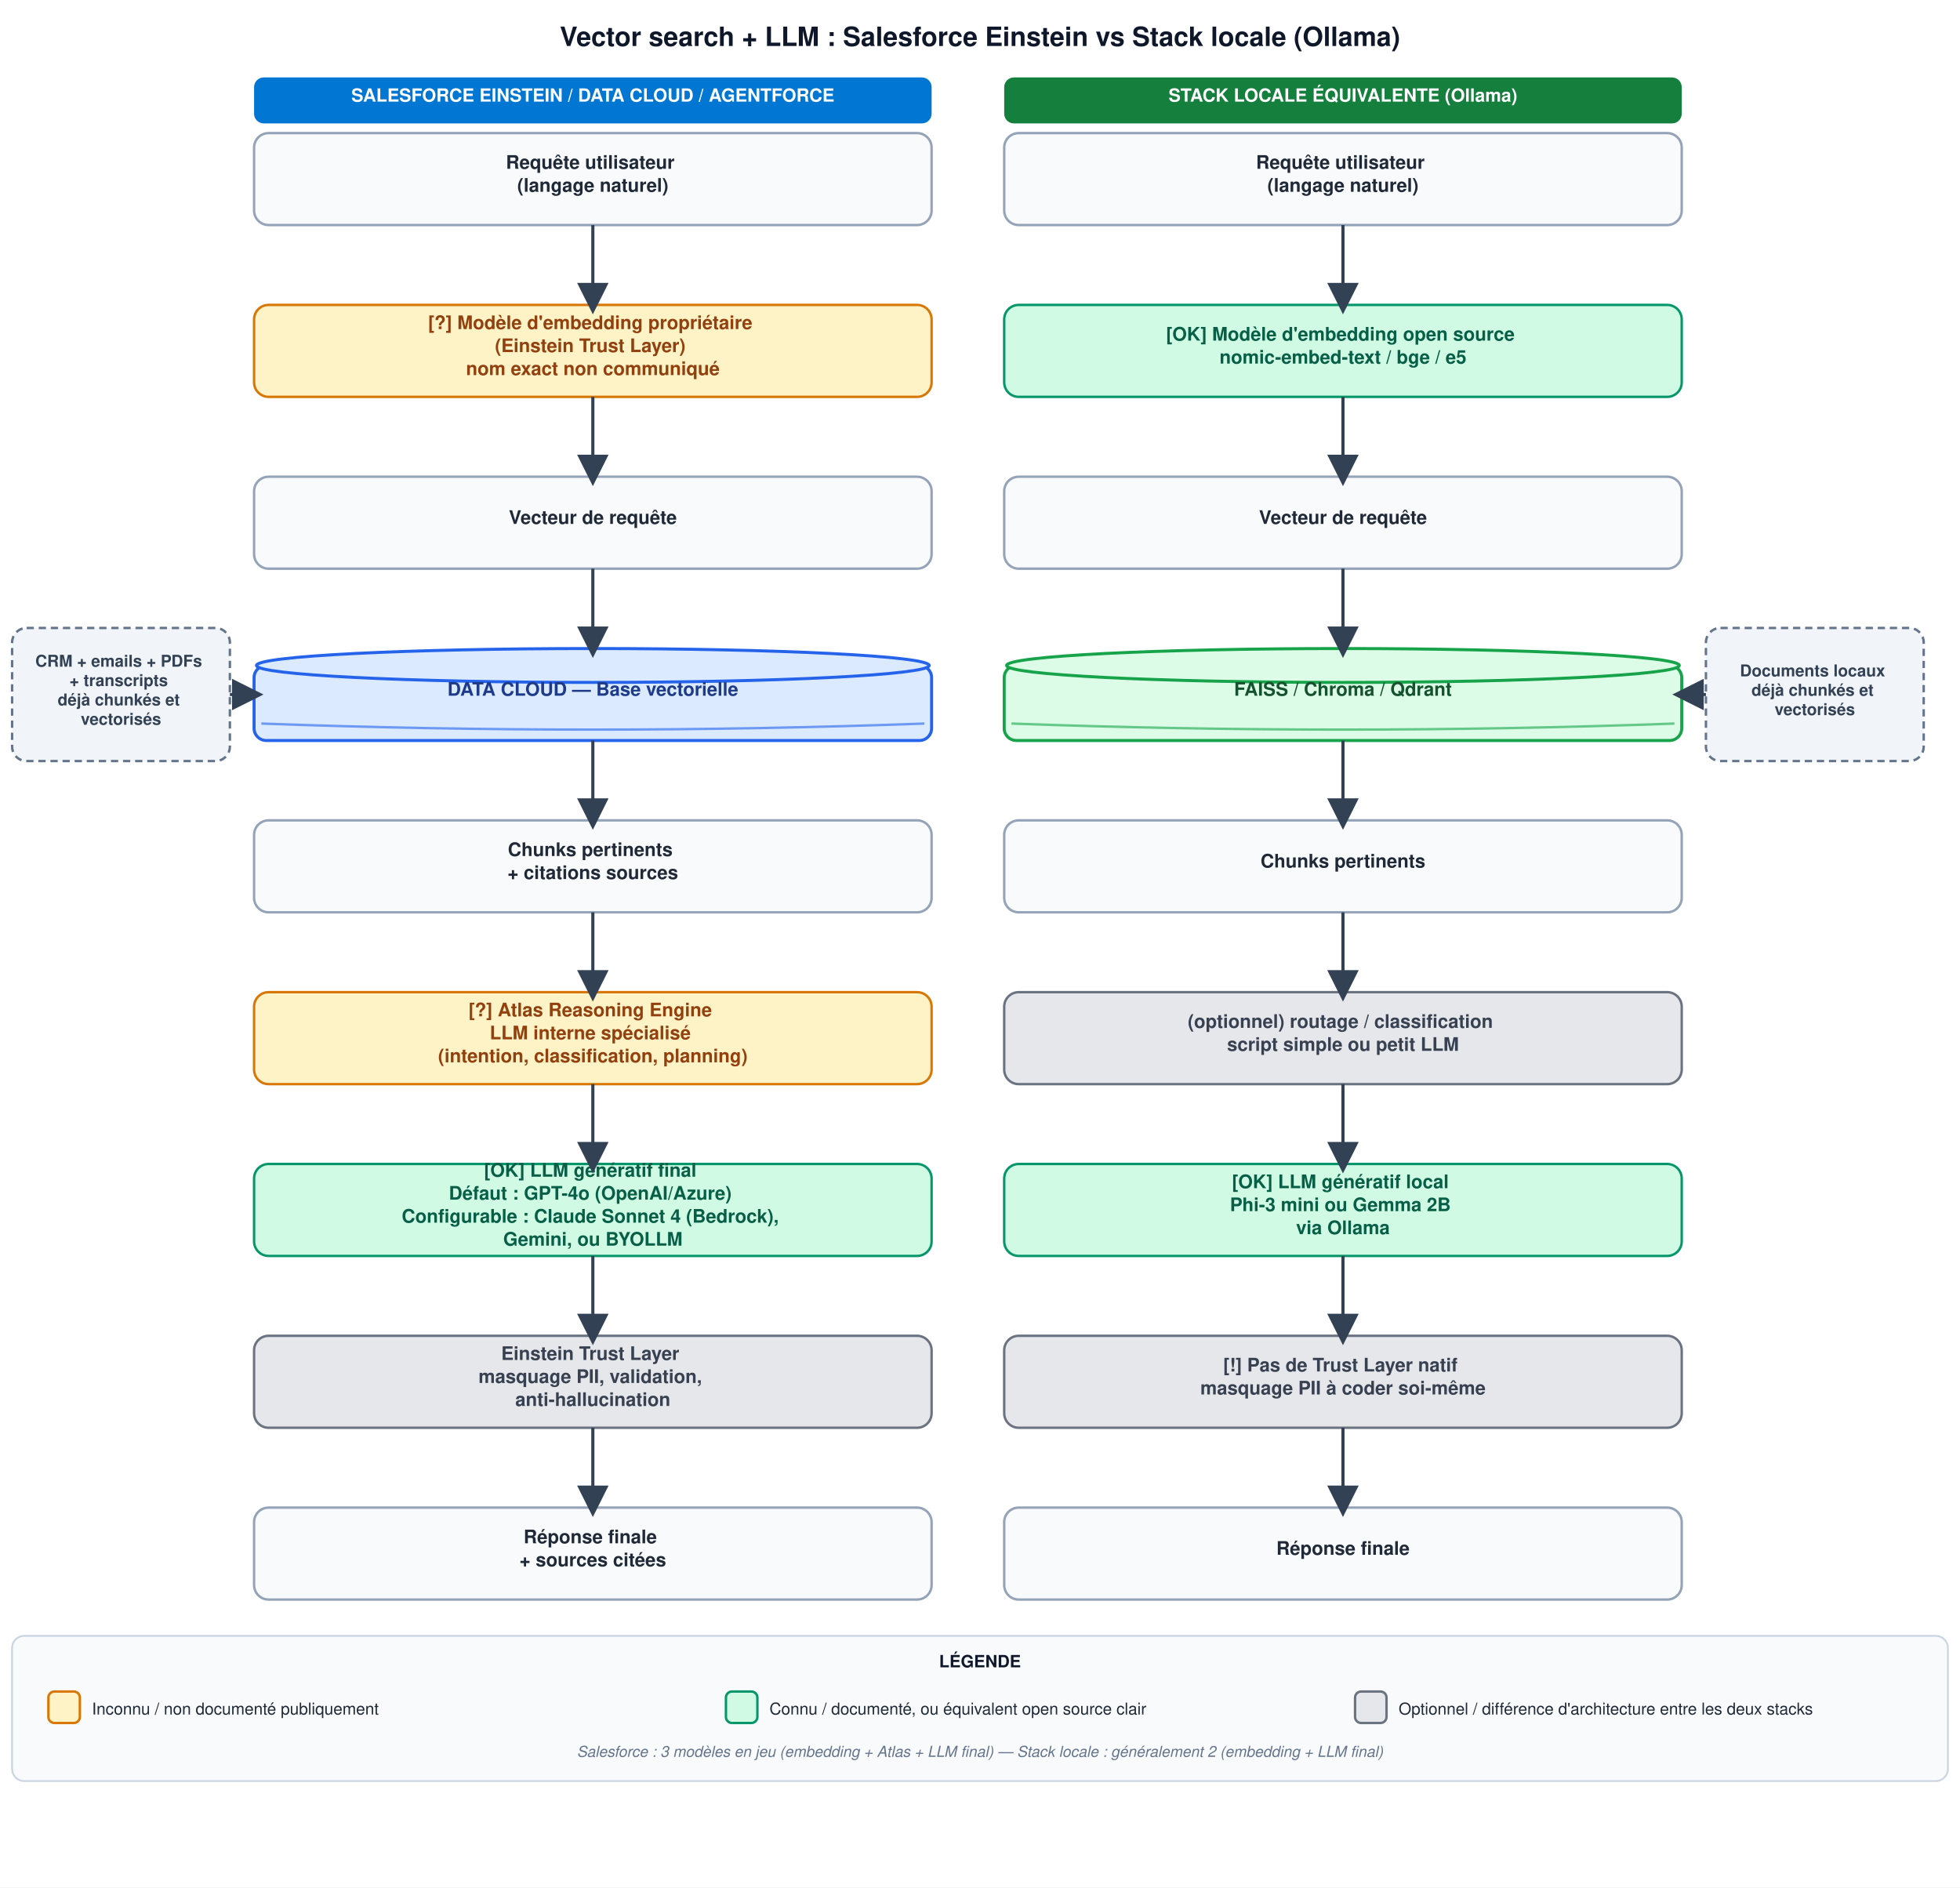
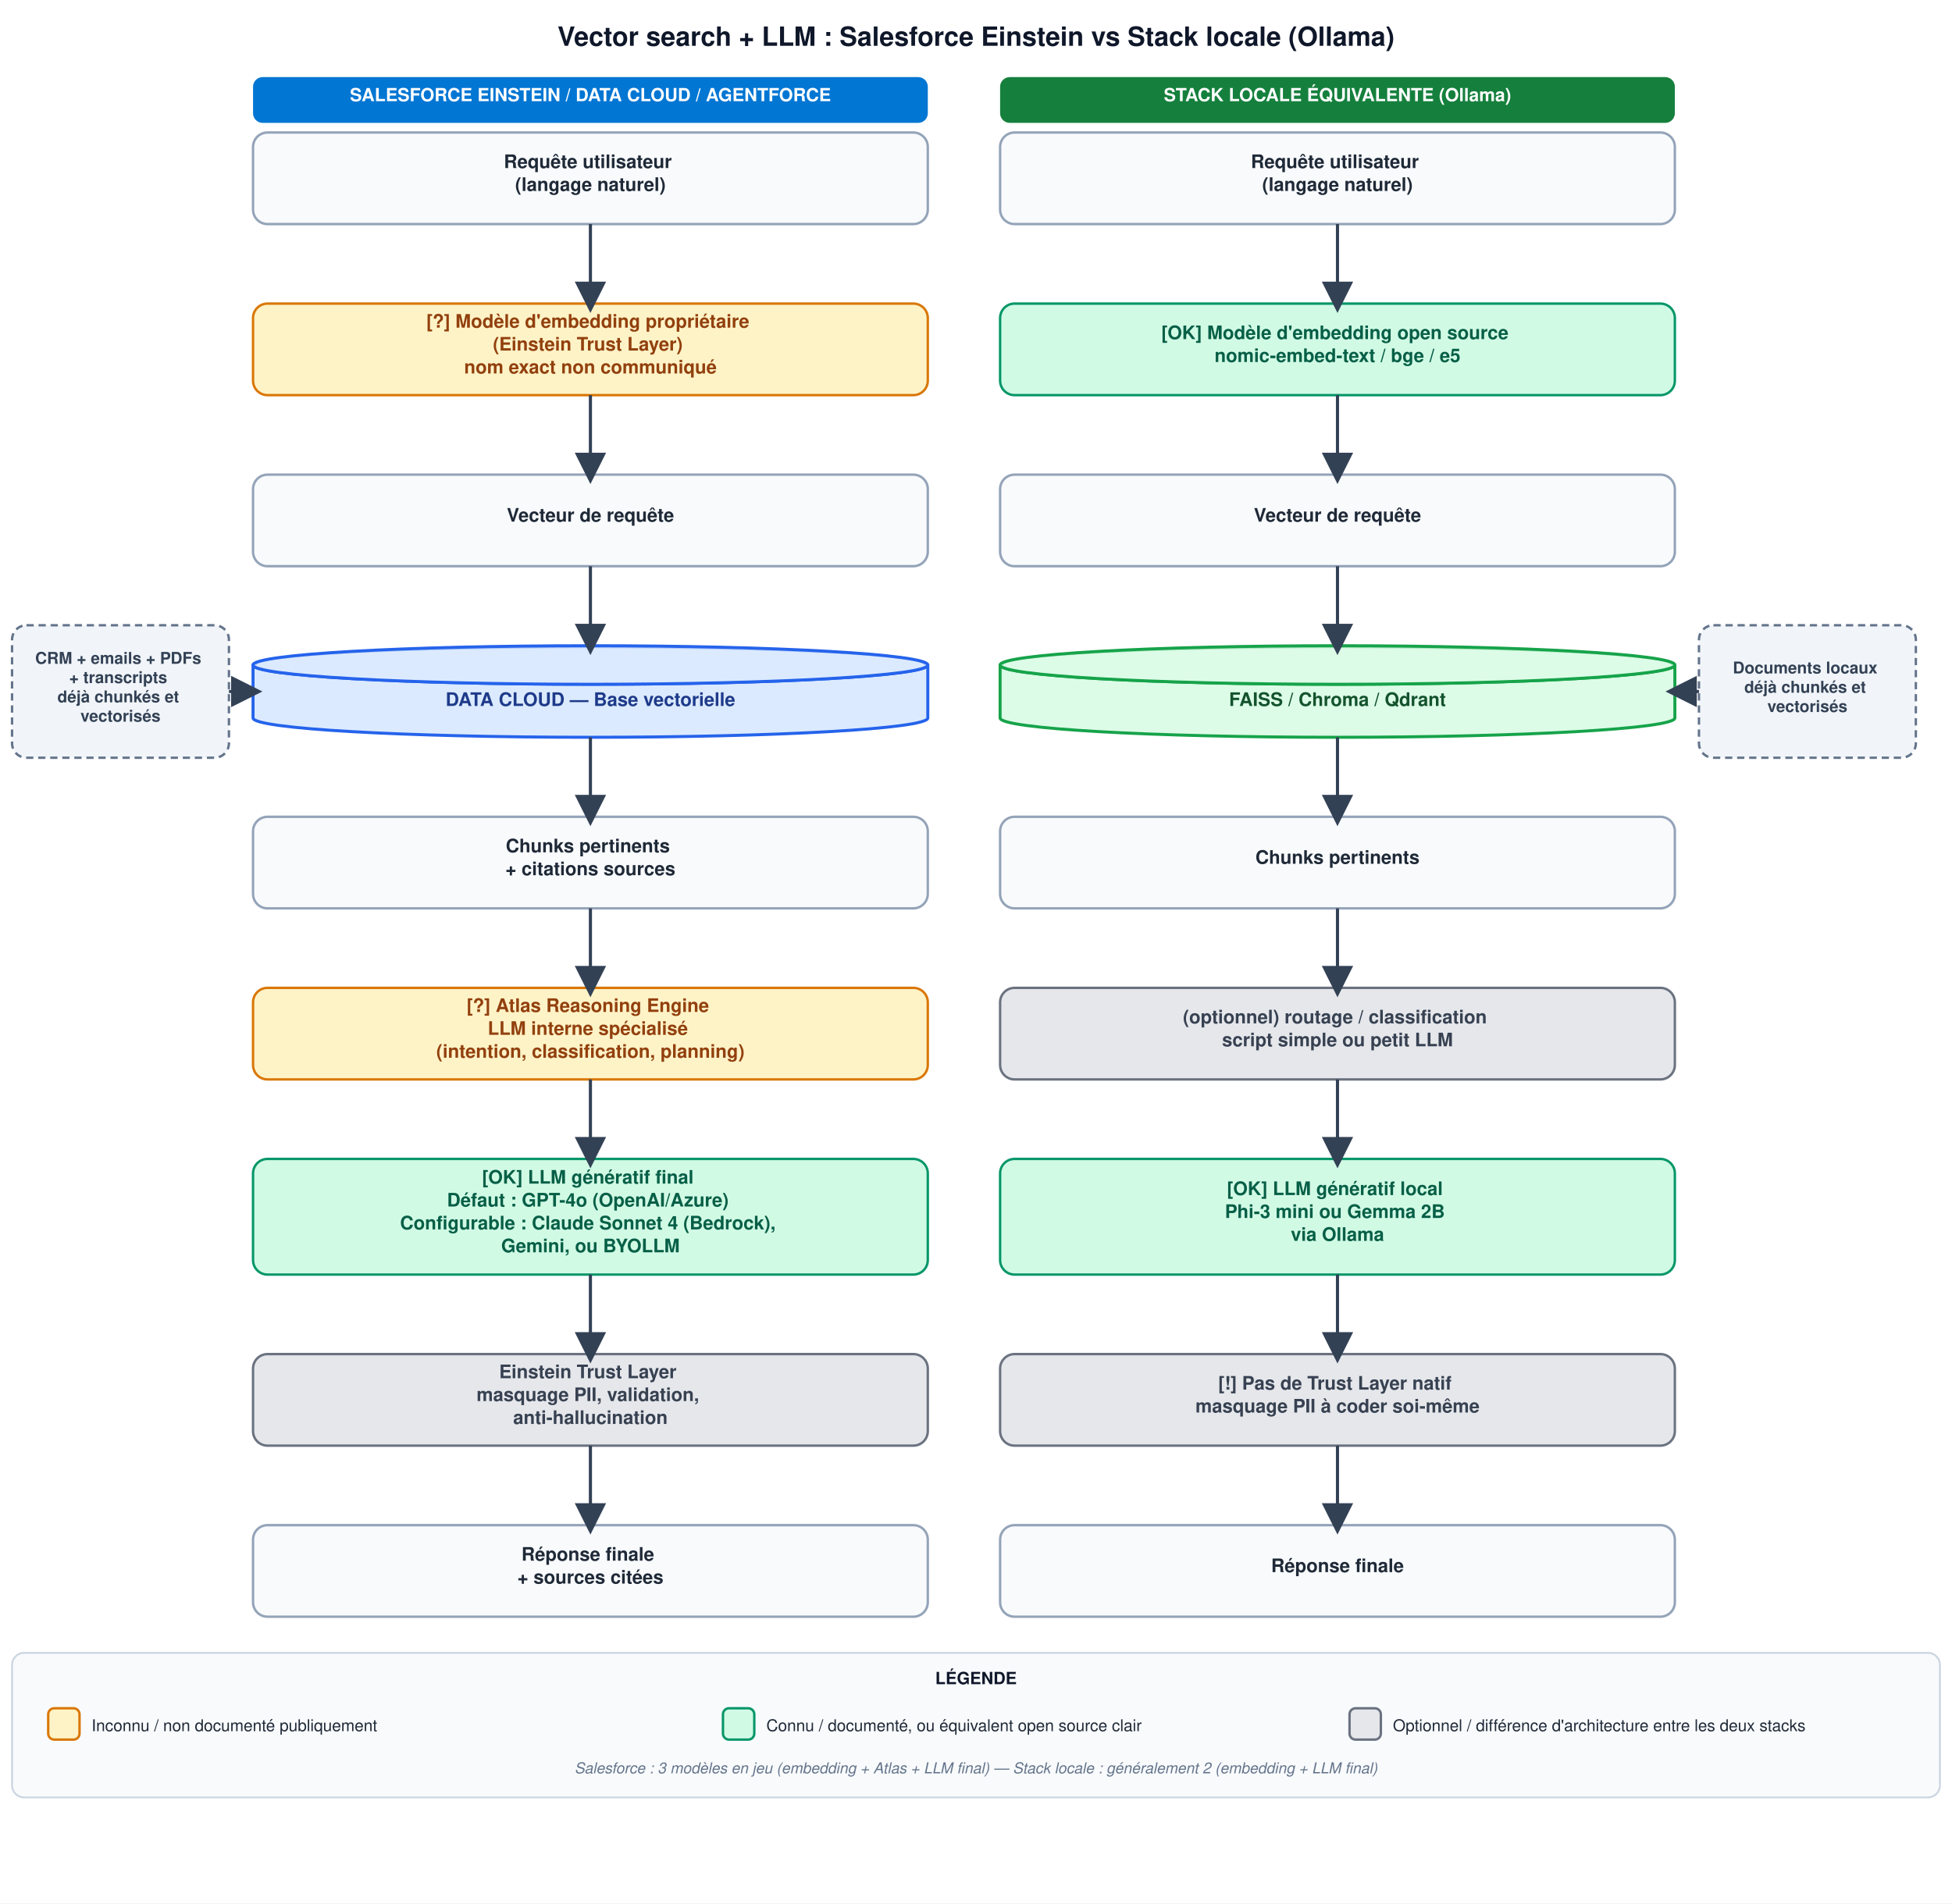
- <svg xmlns="http://www.w3.org/2000/svg" viewBox="0 0 1620 1560" font-family="Segoe UI, Helvetica, Arial, sans-serif">
-   <rect x="0" y="0" width="1620" height="1560" fill="#ffffff" />
+ <svg xmlns="http://www.w3.org/2000/svg" viewBox="0 0 1620 1580" font-family="Segoe UI, Helvetica, Arial, sans-serif">
+   <rect x="0" y="0" width="1620" height="1580" fill="#ffffff" />
  <defs>
    <marker id="arrowhead" markerWidth="10" markerHeight="10" refX="7" refY="5" orient="auto">
      <path d="M0,0 L10,5 L0,10 Z" fill="#334155" />
    </marker>
  </defs>
  <text x="810.0" y="38.0" text-anchor="middle" font-family="Segoe UI, Helvetica, Arial, sans-serif" font-size="22" font-weight="700" fill="#0f172a">
    <tspan x="810.0" dy="0">Vector search + LLM : Salesforce Einstein  vs  Stack locale (Ollama)</tspan>
  </text>
  <rect x="210" y="64" width="560" height="38" rx="8" ry="8" fill="#0176D3" stroke="#0176D3" stroke-width="0" />
  <text x="490.0" y="84.0" text-anchor="middle" font-family="Segoe UI, Helvetica, Arial, sans-serif" font-size="15" font-weight="700" fill="white">
    <tspan x="490.0" dy="0">SALESFORCE EINSTEIN / DATA CLOUD / AGENTFORCE</tspan>
  </text>
  <rect x="830" y="64" width="560" height="38" rx="8" ry="8" fill="#15803d" stroke="#15803d" stroke-width="0" />
  <text x="1110.0" y="84.0" text-anchor="middle" font-family="Segoe UI, Helvetica, Arial, sans-serif" font-size="15" font-weight="700" fill="white">
    <tspan x="1110.0" dy="0">STACK LOCALE ÉQUIVALENTE (Ollama)</tspan>
  </text>
  <rect x="210" y="110" width="560" height="76" rx="12" ry="12" fill="#f8fafc" stroke="#94a3b8" stroke-width="2" />
  <text x="490.0" y="139.5" text-anchor="middle" font-family="Segoe UI, Helvetica, Arial, sans-serif" font-size="15.5" font-weight="600" fill="#1f2937">
    <tspan x="490.0" dy="0">Requête utilisateur</tspan>
    <tspan x="490.0" dy="19">(langage naturel)</tspan>
  </text>
  <rect x="210" y="252" width="560" height="76" rx="12" ry="12" fill="#fef3c7" stroke="#d97706" stroke-width="2" />
  <text x="490.0" y="272.0" text-anchor="middle" font-family="Segoe UI, Helvetica, Arial, sans-serif" font-size="15.5" font-weight="600" fill="#92400e">
    <tspan x="490.0" dy="0">[?] Modèle d'embedding propriétaire</tspan>
    <tspan x="490.0" dy="19">(Einstein Trust Layer)</tspan>
    <tspan x="490.0" dy="19">nom exact non communiqué</tspan>
  </text>
  <line x1="490.0" y1="186" x2="490.0" y2="252" stroke="#334155" stroke-width="2.6" marker-end="url(#arrowhead)" />
  <rect x="210" y="394" width="560" height="76" rx="12" ry="12" fill="#f8fafc" stroke="#94a3b8" stroke-width="2" />
  <text x="490.0" y="433.0" text-anchor="middle" font-family="Segoe UI, Helvetica, Arial, sans-serif" font-size="15.5" font-weight="600" fill="#1f2937">
    <tspan x="490.0" dy="0">Vecteur de requête</tspan>
  </text>
  <line x1="490.0" y1="328" x2="490.0" y2="394" stroke="#334155" stroke-width="2.6" marker-end="url(#arrowhead)" />
-   <rect x="210" y="550" width="560" height="62" rx="10" ry="10" fill="#dbeafe" stroke="#2563eb" stroke-width="2.5" />
-   <ellipse cx="490.0" cy="550" rx="278.0" ry="14" fill="#dbeafe" stroke="#2563eb" stroke-width="2.5" />
-   <path d="M 216 598 Q 490.0 608 764 598" fill="none" stroke="#2563eb" stroke-width="2.0" opacity="0.6" />
-   <text x="490.0" y="575.0" text-anchor="middle" font-family="Segoe UI, Helvetica, Arial, sans-serif" font-size="15.5" font-weight="600" fill="#1e3a8a">
+   <path d="M 210,552 A 280.0,16 0 0,0 770,552 L 770,596 A 280.0,16 0 0,1 210,596 Z" fill="#dbeafe" stroke="#2563eb" stroke-width="2.5" stroke-linejoin="round" />
+   <ellipse cx="490.0" cy="552" rx="280.0" ry="16" fill="#dbeafe" stroke="#2563eb" stroke-width="2.5" />
+   <path d="M 212.5 552 A 277.5 14.5 0 0,1 767.5 552" fill="none" stroke="#2563eb" stroke-width="1" opacity="0.25" />
+   <text x="490.0" y="586.0" text-anchor="middle" font-family="Segoe UI, Helvetica, Arial, sans-serif" font-size="15.5" font-weight="600" fill="#1e3a8a">
    <tspan x="490.0" dy="0">DATA CLOUD — Base vectorielle</tspan>
  </text>
  <line x1="490.0" y1="470" x2="490.0" y2="536" stroke="#334155" stroke-width="2.6" marker-end="url(#arrowhead)" />
  <rect x="210" y="678" width="560" height="76" rx="12" ry="12" fill="#f8fafc" stroke="#94a3b8" stroke-width="2" />
  <text x="490.0" y="707.5" text-anchor="middle" font-family="Segoe UI, Helvetica, Arial, sans-serif" font-size="15.5" font-weight="600" fill="#1f2937">
    <tspan x="490.0" dy="0">Chunks pertinents</tspan>
    <tspan x="490.0" dy="19">+ citations sources</tspan>
  </text>
  <line x1="490.0" y1="612" x2="490.0" y2="678" stroke="#334155" stroke-width="2.6" marker-end="url(#arrowhead)" />
  <rect x="210" y="820" width="560" height="76" rx="12" ry="12" fill="#fef3c7" stroke="#d97706" stroke-width="2" />
  <text x="490.0" y="840.0" text-anchor="middle" font-family="Segoe UI, Helvetica, Arial, sans-serif" font-size="15.5" font-weight="600" fill="#92400e">
    <tspan x="490.0" dy="0">[?] Atlas Reasoning Engine</tspan>
    <tspan x="490.0" dy="19">LLM interne spécialisé</tspan>
    <tspan x="490.0" dy="19">(intention, classification, planning)</tspan>
  </text>
  <line x1="490.0" y1="754" x2="490.0" y2="820" stroke="#334155" stroke-width="2.6" marker-end="url(#arrowhead)" />
-   <rect x="210" y="962" width="560" height="76" rx="12" ry="12" fill="#d1fae5" stroke="#059669" stroke-width="2" />
-   <text x="490.0" y="972.5" text-anchor="middle" font-family="Segoe UI, Helvetica, Arial, sans-serif" font-size="15.5" font-weight="600" fill="#065f46">
+   <rect x="210" y="962" width="560" height="96" rx="12" ry="12" fill="#d1fae5" stroke="#059669" stroke-width="2" />
+   <text x="490.0" y="982.5" text-anchor="middle" font-family="Segoe UI, Helvetica, Arial, sans-serif" font-size="15.5" font-weight="600" fill="#065f46">
    <tspan x="490.0" dy="0">[OK] LLM génératif final</tspan>
    <tspan x="490.0" dy="19">Défaut : GPT-4o (OpenAI/Azure)</tspan>
    <tspan x="490.0" dy="19">Configurable : Claude Sonnet 4 (Bedrock),</tspan>
    <tspan x="490.0" dy="19">Gemini, ou BYOLLM</tspan>
  </text>
  <line x1="490.0" y1="896" x2="490.0" y2="962" stroke="#334155" stroke-width="2.6" marker-end="url(#arrowhead)" />
-   <rect x="210" y="1104" width="560" height="76" rx="12" ry="12" fill="#e5e7eb" stroke="#6b7280" stroke-width="2" />
-   <text x="490.0" y="1124.0" text-anchor="middle" font-family="Segoe UI, Helvetica, Arial, sans-serif" font-size="15.5" font-weight="600" fill="#374151">
+   <rect x="210" y="1124" width="560" height="76" rx="12" ry="12" fill="#e5e7eb" stroke="#6b7280" stroke-width="2" />
+   <text x="490.0" y="1144.0" text-anchor="middle" font-family="Segoe UI, Helvetica, Arial, sans-serif" font-size="15.5" font-weight="600" fill="#374151">
    <tspan x="490.0" dy="0">Einstein Trust Layer</tspan>
    <tspan x="490.0" dy="19">masquage PII, validation,</tspan>
    <tspan x="490.0" dy="19">anti-hallucination</tspan>
  </text>
-   <line x1="490.0" y1="1038" x2="490.0" y2="1104" stroke="#334155" stroke-width="2.6" marker-end="url(#arrowhead)" />
-   <rect x="210" y="1246" width="560" height="76" rx="12" ry="12" fill="#f8fafc" stroke="#94a3b8" stroke-width="2" />
-   <text x="490.0" y="1275.5" text-anchor="middle" font-family="Segoe UI, Helvetica, Arial, sans-serif" font-size="15.5" font-weight="600" fill="#1f2937">
+   <line x1="490.0" y1="1058" x2="490.0" y2="1124" stroke="#334155" stroke-width="2.6" marker-end="url(#arrowhead)" />
+   <rect x="210" y="1266" width="560" height="76" rx="12" ry="12" fill="#f8fafc" stroke="#94a3b8" stroke-width="2" />
+   <text x="490.0" y="1295.5" text-anchor="middle" font-family="Segoe UI, Helvetica, Arial, sans-serif" font-size="15.5" font-weight="600" fill="#1f2937">
    <tspan x="490.0" dy="0">Réponse finale</tspan>
    <tspan x="490.0" dy="19">+ sources citées</tspan>
  </text>
-   <line x1="490.0" y1="1180" x2="490.0" y2="1246" stroke="#334155" stroke-width="2.6" marker-end="url(#arrowhead)" />
+   <line x1="490.0" y1="1200" x2="490.0" y2="1266" stroke="#334155" stroke-width="2.6" marker-end="url(#arrowhead)" />
  <rect x="830" y="110" width="560" height="76" rx="12" ry="12" fill="#f8fafc" stroke="#94a3b8" stroke-width="2" />
  <text x="1110.0" y="139.5" text-anchor="middle" font-family="Segoe UI, Helvetica, Arial, sans-serif" font-size="15.5" font-weight="600" fill="#1f2937">
    <tspan x="1110.0" dy="0">Requête utilisateur</tspan>
    <tspan x="1110.0" dy="19">(langage naturel)</tspan>
  </text>
  <rect x="830" y="252" width="560" height="76" rx="12" ry="12" fill="#d1fae5" stroke="#059669" stroke-width="2" />
  <text x="1110.0" y="281.5" text-anchor="middle" font-family="Segoe UI, Helvetica, Arial, sans-serif" font-size="15.5" font-weight="600" fill="#065f46">
    <tspan x="1110.0" dy="0">[OK] Modèle d'embedding open source</tspan>
    <tspan x="1110.0" dy="19">nomic-embed-text / bge / e5</tspan>
  </text>
  <line x1="1110.0" y1="186" x2="1110.0" y2="252" stroke="#334155" stroke-width="2.6" marker-end="url(#arrowhead)" />
  <rect x="830" y="394" width="560" height="76" rx="12" ry="12" fill="#f8fafc" stroke="#94a3b8" stroke-width="2" />
  <text x="1110.0" y="433.0" text-anchor="middle" font-family="Segoe UI, Helvetica, Arial, sans-serif" font-size="15.5" font-weight="600" fill="#1f2937">
    <tspan x="1110.0" dy="0">Vecteur de requête</tspan>
  </text>
  <line x1="1110.0" y1="328" x2="1110.0" y2="394" stroke="#334155" stroke-width="2.6" marker-end="url(#arrowhead)" />
-   <rect x="830" y="550" width="560" height="62" rx="10" ry="10" fill="#dcfce7" stroke="#16a34a" stroke-width="2.5" />
-   <ellipse cx="1110.0" cy="550" rx="278.0" ry="14" fill="#dcfce7" stroke="#16a34a" stroke-width="2.5" />
-   <path d="M 836 598 Q 1110.0 608 1384 598" fill="none" stroke="#16a34a" stroke-width="2.0" opacity="0.6" />
-   <text x="1110.0" y="575.0" text-anchor="middle" font-family="Segoe UI, Helvetica, Arial, sans-serif" font-size="15.5" font-weight="600" fill="#14532d">
+   <path d="M 830,552 A 280.0,16 0 0,0 1390,552 L 1390,596 A 280.0,16 0 0,1 830,596 Z" fill="#dcfce7" stroke="#16a34a" stroke-width="2.5" stroke-linejoin="round" />
+   <ellipse cx="1110.0" cy="552" rx="280.0" ry="16" fill="#dcfce7" stroke="#16a34a" stroke-width="2.5" />
+   <path d="M 832.5 552 A 277.5 14.5 0 0,1 1387.5 552" fill="none" stroke="#16a34a" stroke-width="1" opacity="0.25" />
+   <text x="1110.0" y="586.0" text-anchor="middle" font-family="Segoe UI, Helvetica, Arial, sans-serif" font-size="15.5" font-weight="600" fill="#14532d">
    <tspan x="1110.0" dy="0">FAISS / Chroma / Qdrant</tspan>
  </text>
  <line x1="1110.0" y1="470" x2="1110.0" y2="536" stroke="#334155" stroke-width="2.6" marker-end="url(#arrowhead)" />
  <rect x="830" y="678" width="560" height="76" rx="12" ry="12" fill="#f8fafc" stroke="#94a3b8" stroke-width="2" />
  <text x="1110.0" y="717.0" text-anchor="middle" font-family="Segoe UI, Helvetica, Arial, sans-serif" font-size="15.5" font-weight="600" fill="#1f2937">
    <tspan x="1110.0" dy="0">Chunks pertinents</tspan>
  </text>
  <line x1="1110.0" y1="612" x2="1110.0" y2="678" stroke="#334155" stroke-width="2.6" marker-end="url(#arrowhead)" />
  <rect x="830" y="820" width="560" height="76" rx="12" ry="12" fill="#e5e7eb" stroke="#6b7280" stroke-width="2" />
  <text x="1110.0" y="849.5" text-anchor="middle" font-family="Segoe UI, Helvetica, Arial, sans-serif" font-size="15.5" font-weight="600" fill="#374151">
    <tspan x="1110.0" dy="0">(optionnel) routage / classification</tspan>
    <tspan x="1110.0" dy="19">script simple ou petit LLM</tspan>
  </text>
  <line x1="1110.0" y1="754" x2="1110.0" y2="820" stroke="#334155" stroke-width="2.6" marker-end="url(#arrowhead)" />
-   <rect x="830" y="962" width="560" height="76" rx="12" ry="12" fill="#d1fae5" stroke="#059669" stroke-width="2" />
-   <text x="1110.0" y="982.0" text-anchor="middle" font-family="Segoe UI, Helvetica, Arial, sans-serif" font-size="15.5" font-weight="600" fill="#065f46">
+   <rect x="830" y="962" width="560" height="96" rx="12" ry="12" fill="#d1fae5" stroke="#059669" stroke-width="2" />
+   <text x="1110.0" y="992.0" text-anchor="middle" font-family="Segoe UI, Helvetica, Arial, sans-serif" font-size="15.5" font-weight="600" fill="#065f46">
    <tspan x="1110.0" dy="0">[OK] LLM génératif local</tspan>
    <tspan x="1110.0" dy="19">Phi-3 mini ou Gemma 2B</tspan>
    <tspan x="1110.0" dy="19">via Ollama</tspan>
  </text>
  <line x1="1110.0" y1="896" x2="1110.0" y2="962" stroke="#334155" stroke-width="2.6" marker-end="url(#arrowhead)" />
-   <rect x="830" y="1104" width="560" height="76" rx="12" ry="12" fill="#e5e7eb" stroke="#6b7280" stroke-width="2" />
-   <text x="1110.0" y="1133.5" text-anchor="middle" font-family="Segoe UI, Helvetica, Arial, sans-serif" font-size="15.5" font-weight="600" fill="#374151">
+   <rect x="830" y="1124" width="560" height="76" rx="12" ry="12" fill="#e5e7eb" stroke="#6b7280" stroke-width="2" />
+   <text x="1110.0" y="1153.5" text-anchor="middle" font-family="Segoe UI, Helvetica, Arial, sans-serif" font-size="15.5" font-weight="600" fill="#374151">
    <tspan x="1110.0" dy="0">[!] Pas de Trust Layer natif</tspan>
    <tspan x="1110.0" dy="19">masquage PII à coder soi-même</tspan>
  </text>
-   <line x1="1110.0" y1="1038" x2="1110.0" y2="1104" stroke="#334155" stroke-width="2.6" marker-end="url(#arrowhead)" />
-   <rect x="830" y="1246" width="560" height="76" rx="12" ry="12" fill="#f8fafc" stroke="#94a3b8" stroke-width="2" />
-   <text x="1110.0" y="1285.0" text-anchor="middle" font-family="Segoe UI, Helvetica, Arial, sans-serif" font-size="15.5" font-weight="600" fill="#1f2937">
+   <line x1="1110.0" y1="1058" x2="1110.0" y2="1124" stroke="#334155" stroke-width="2.6" marker-end="url(#arrowhead)" />
+   <rect x="830" y="1266" width="560" height="76" rx="12" ry="12" fill="#f8fafc" stroke="#94a3b8" stroke-width="2" />
+   <text x="1110.0" y="1305.0" text-anchor="middle" font-family="Segoe UI, Helvetica, Arial, sans-serif" font-size="15.5" font-weight="600" fill="#1f2937">
    <tspan x="1110.0" dy="0">Réponse finale</tspan>
  </text>
-   <line x1="1110.0" y1="1180" x2="1110.0" y2="1246" stroke="#334155" stroke-width="2.6" marker-end="url(#arrowhead)" />
+   <line x1="1110.0" y1="1200" x2="1110.0" y2="1266" stroke="#334155" stroke-width="2.6" marker-end="url(#arrowhead)" />
  <rect x="10" y="519.0" width="180" height="110" rx="12" ry="12" fill="#f1f5f9" stroke="#64748b" stroke-width="2" stroke-dasharray="6,4" />
  <text x="100.0" y="551.0" text-anchor="middle" font-family="Segoe UI, Helvetica, Arial, sans-serif" font-size="13.5" font-weight="600" fill="#334155">
    <tspan x="100.0" dy="0">CRM + emails + PDFs</tspan>
    <tspan x="100.0" dy="16">+ transcripts</tspan>
    <tspan x="100.0" dy="16">déjà chunkés et</tspan>
    <tspan x="100.0" dy="16">vectorisés</tspan>
  </text>
  <rect x="1410" y="519.0" width="180" height="110" rx="12" ry="12" fill="#f1f5f9" stroke="#64748b" stroke-width="2" stroke-dasharray="6,4" />
  <text x="1500.0" y="559.0" text-anchor="middle" font-family="Segoe UI, Helvetica, Arial, sans-serif" font-size="13.5" font-weight="600" fill="#334155">
    <tspan x="1500.0" dy="0">Documents locaux</tspan>
    <tspan x="1500.0" dy="16">déjà chunkés et</tspan>
    <tspan x="1500.0" dy="16">vectorisés</tspan>
  </text>
  <line x1="190" y1="574.0" x2="210" y2="574.0" stroke="#334155" stroke-width="2.6" stroke-dasharray="7,6" marker-end="url(#arrowhead)" />
  <line x1="1410" y1="574.0" x2="1390" y2="574.0" stroke="#334155" stroke-width="2.6" stroke-dasharray="7,6" marker-end="url(#arrowhead)" />
-   <rect x="10" y="1352" width="1600" height="120" rx="10" ry="10" fill="#f8fafc" stroke="#cbd5e1" stroke-width="1.5" />
-   <text x="810.0" y="1378.0" text-anchor="middle" font-family="Segoe UI, Helvetica, Arial, sans-serif" font-size="14" font-weight="700" fill="#0f172a">
+   <rect x="10" y="1372" width="1600" height="120" rx="10" ry="10" fill="#f8fafc" stroke="#cbd5e1" stroke-width="1.5" />
+   <text x="810.0" y="1398.0" text-anchor="middle" font-family="Segoe UI, Helvetica, Arial, sans-serif" font-size="14" font-weight="700" fill="#0f172a">
    <tspan x="810.0" dy="0">LÉGENDE</tspan>
  </text>
-   <rect x="40" y="1398" width="26" height="26" rx="5" ry="5" fill="#fef3c7" stroke="#d97706" stroke-width="2" />
-   <text x="76" y="1417" font-family="Segoe UI, Helvetica, Arial, sans-serif" font-size="13.5" font-weight="500" fill="#1f2937">Inconnu / non documenté publiquement</text>
-   <rect x="600" y="1398" width="26" height="26" rx="5" ry="5" fill="#d1fae5" stroke="#059669" stroke-width="2" />
-   <text x="636" y="1417" font-family="Segoe UI, Helvetica, Arial, sans-serif" font-size="13.5" font-weight="500" fill="#1f2937">Connu / documenté, ou équivalent open source clair</text>
-   <rect x="1120" y="1398" width="26" height="26" rx="5" ry="5" fill="#e5e7eb" stroke="#6b7280" stroke-width="2" />
-   <text x="1156" y="1417" font-family="Segoe UI, Helvetica, Arial, sans-serif" font-size="13.5" font-weight="500" fill="#1f2937">Optionnel / différence d'architecture entre les deux stacks</text>
-   <text x="810.0" y="1452" text-anchor="middle" font-family="Segoe UI, Helvetica, Arial, sans-serif" font-size="12.5" font-style="italic" fill="#64748b">Salesforce : 3 modèles en jeu (embedding + Atlas + LLM final) — Stack locale : généralement 2 (embedding + LLM final)</text>
+   <rect x="40" y="1418" width="26" height="26" rx="5" ry="5" fill="#fef3c7" stroke="#d97706" stroke-width="2" />
+   <text x="76" y="1437" font-family="Segoe UI, Helvetica, Arial, sans-serif" font-size="13.5" font-weight="500" fill="#1f2937">Inconnu / non documenté publiquement</text>
+   <rect x="600" y="1418" width="26" height="26" rx="5" ry="5" fill="#d1fae5" stroke="#059669" stroke-width="2" />
+   <text x="636" y="1437" font-family="Segoe UI, Helvetica, Arial, sans-serif" font-size="13.5" font-weight="500" fill="#1f2937">Connu / documenté, ou équivalent open source clair</text>
+   <rect x="1120" y="1418" width="26" height="26" rx="5" ry="5" fill="#e5e7eb" stroke="#6b7280" stroke-width="2" />
+   <text x="1156" y="1437" font-family="Segoe UI, Helvetica, Arial, sans-serif" font-size="13.5" font-weight="500" fill="#1f2937">Optionnel / différence d'architecture entre les deux stacks</text>
+   <text x="810.0" y="1472" text-anchor="middle" font-family="Segoe UI, Helvetica, Arial, sans-serif" font-size="12.5" font-style="italic" fill="#64748b">Salesforce : 3 modèles en jeu (embedding + Atlas + LLM final) — Stack locale : généralement 2 (embedding + LLM final)</text>
</svg>
